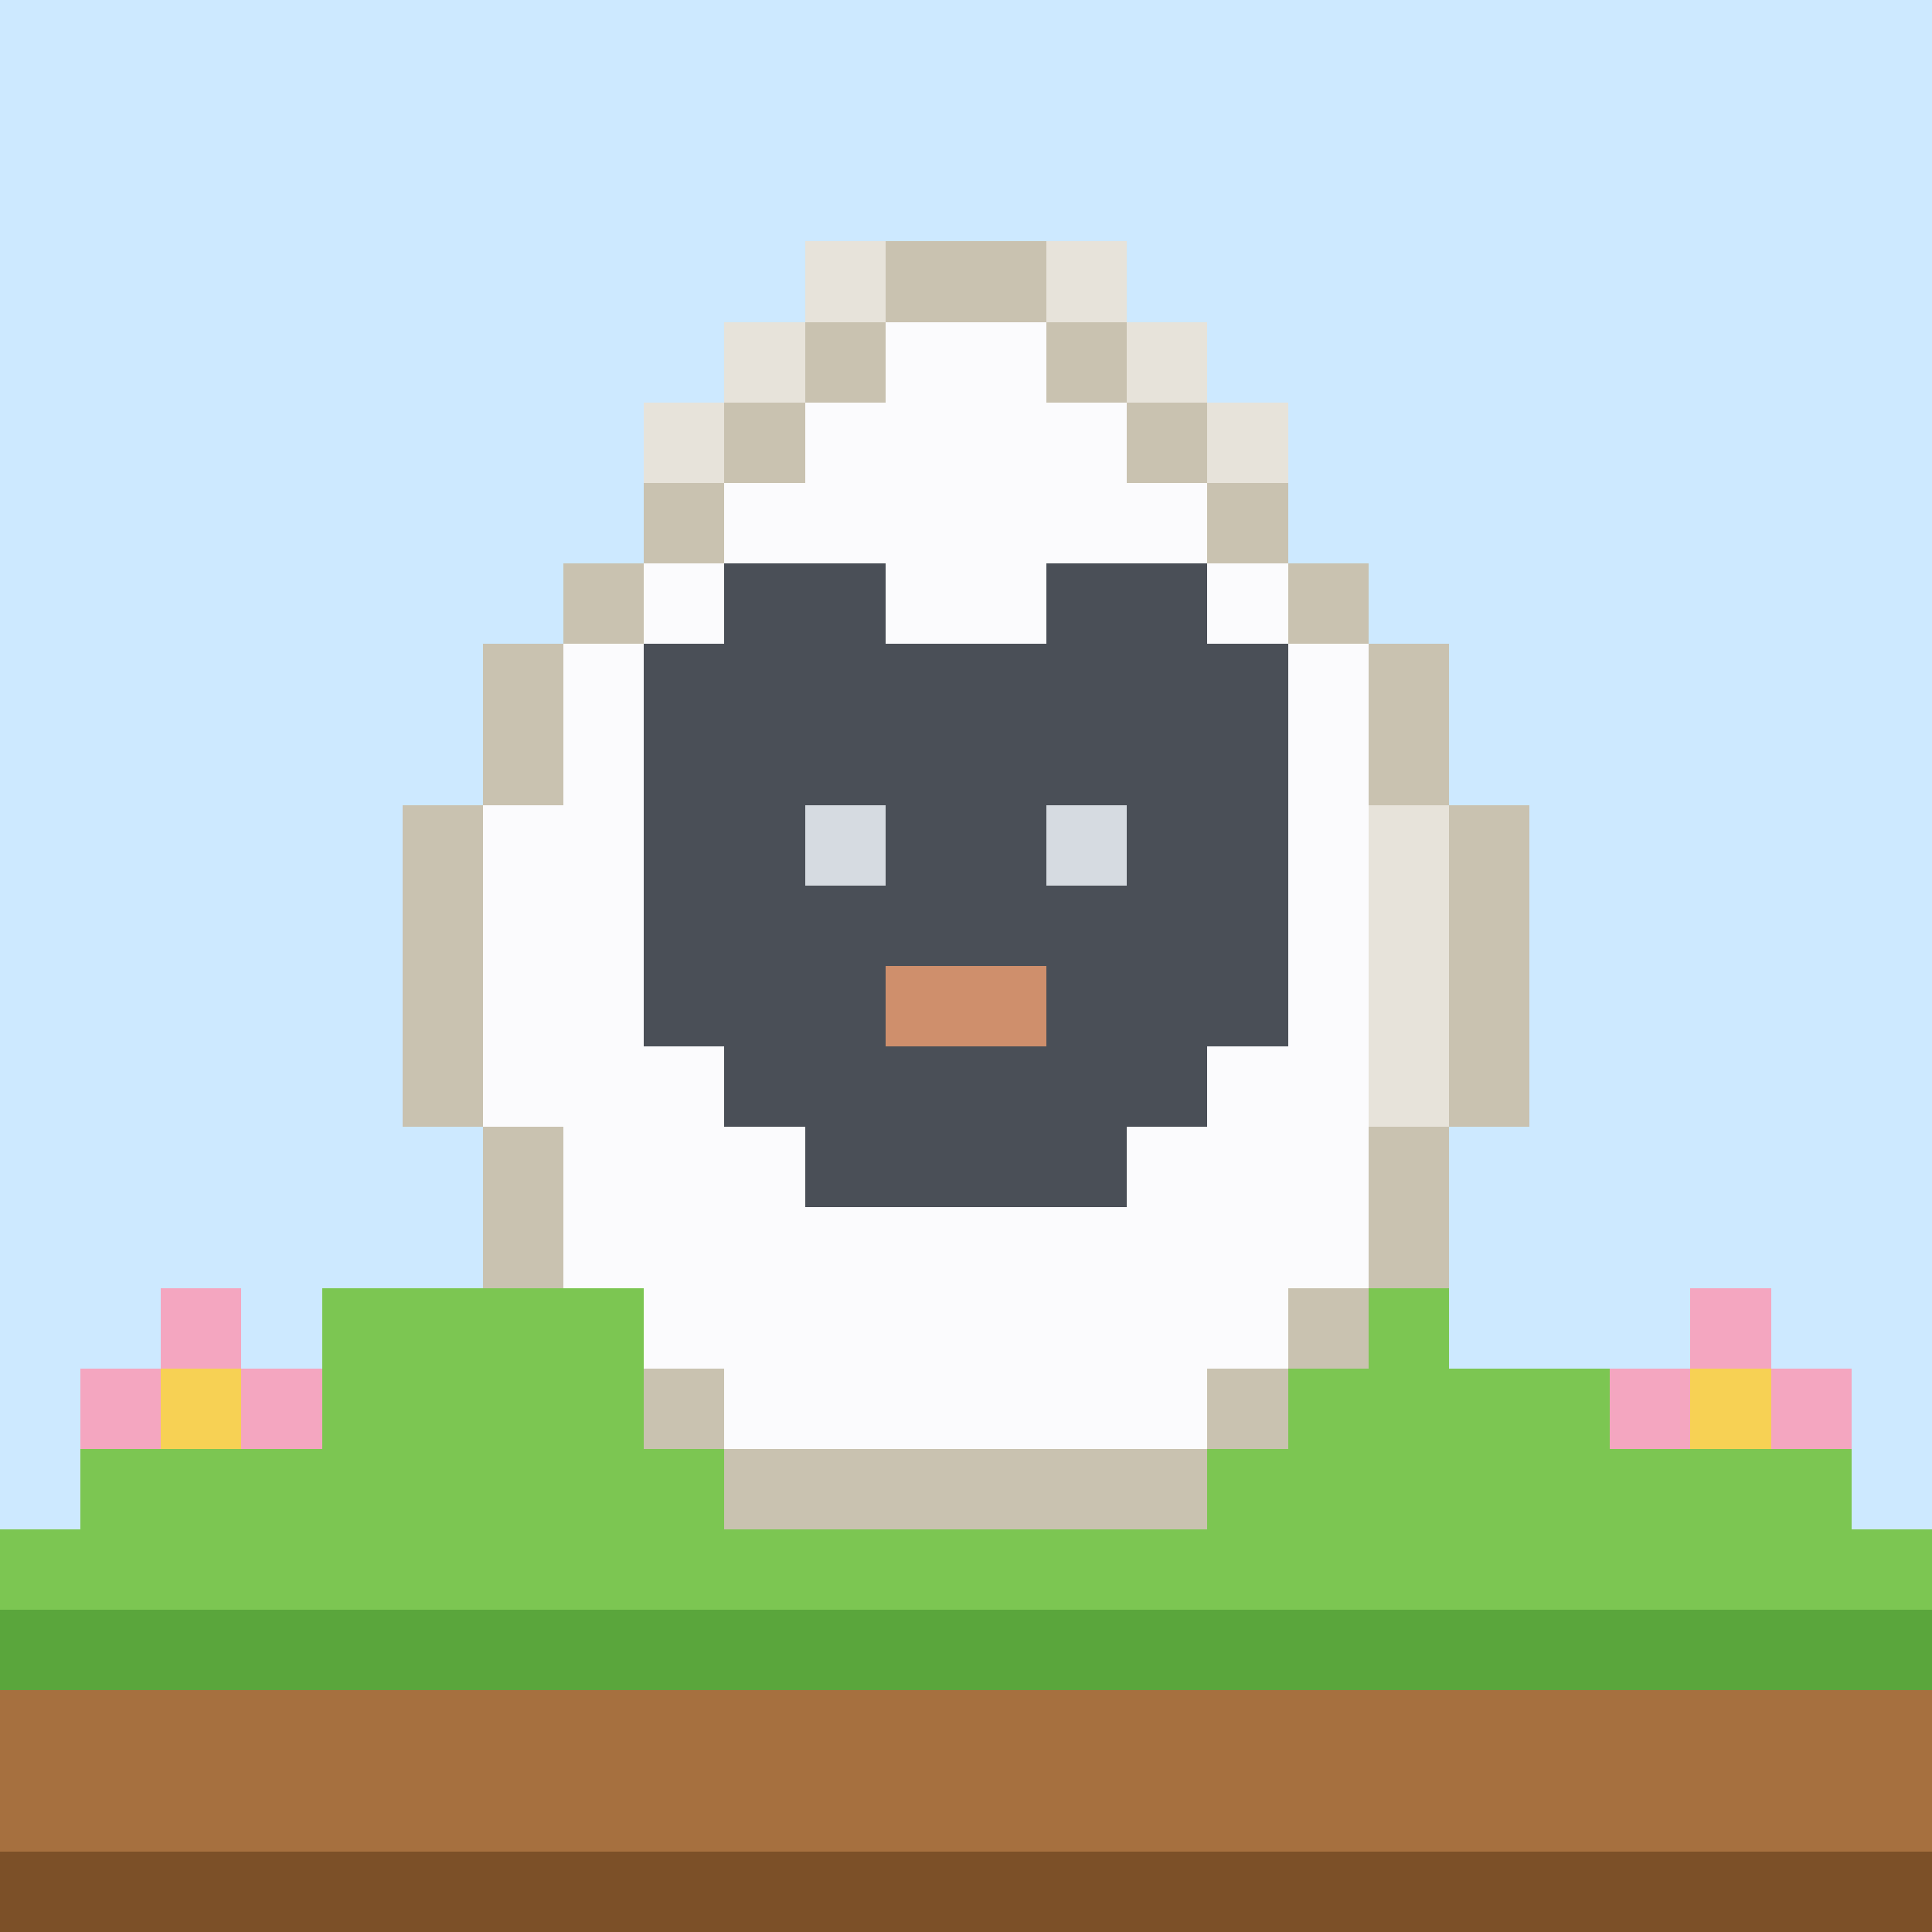
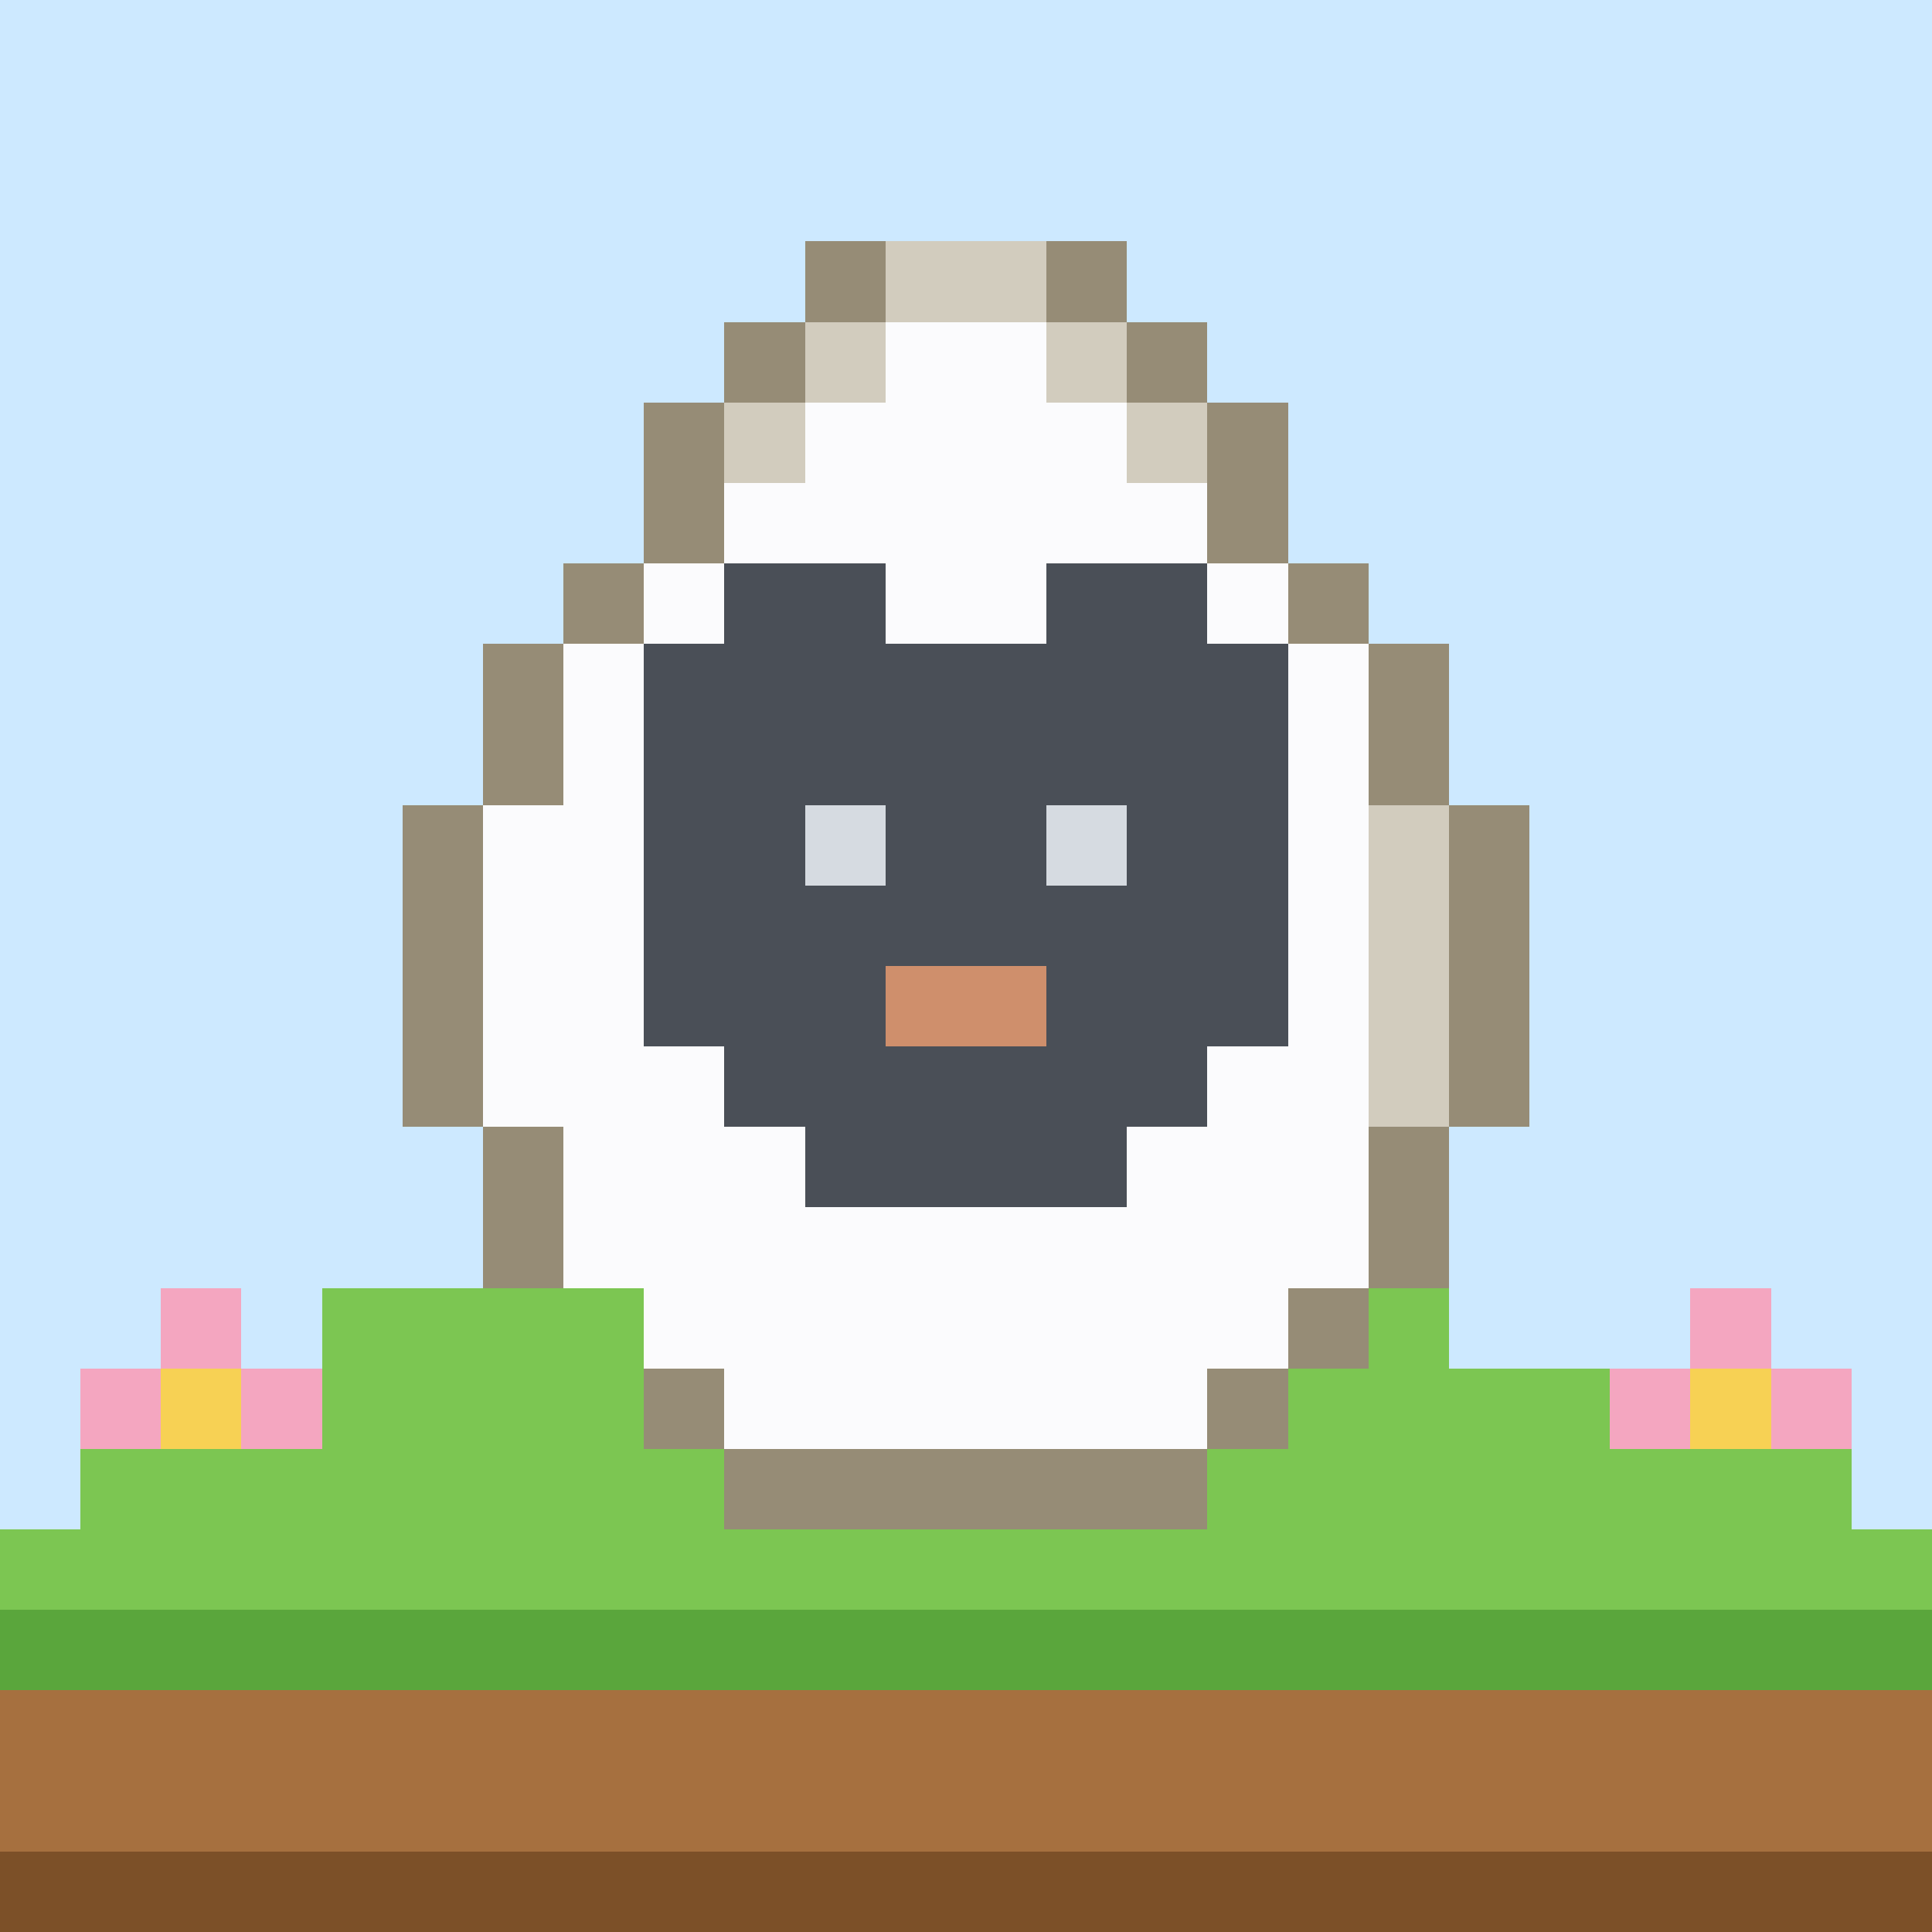
<svg xmlns="http://www.w3.org/2000/svg" viewBox="0 0 24 24" shape-rendering="crispEdges">
  <rect x="0" y="0" width="1.02" height="1.02" fill="#CDE9FF" />
  <rect x="1" y="0" width="1.02" height="1.02" fill="#CDE9FF" />
  <rect x="2" y="0" width="1.02" height="1.02" fill="#CDE9FF" />
  <rect x="3" y="0" width="1.02" height="1.02" fill="#CDE9FF" />
  <rect x="4" y="0" width="1.02" height="1.02" fill="#CDE9FF" />
  <rect x="5" y="0" width="1.02" height="1.02" fill="#CDE9FF" />
  <rect x="6" y="0" width="1.02" height="1.02" fill="#CDE9FF" />
  <rect x="7" y="0" width="1.02" height="1.02" fill="#CDE9FF" />
  <rect x="8" y="0" width="1.02" height="1.02" fill="#CDE9FF" />
  <rect x="9" y="0" width="1.02" height="1.02" fill="#CDE9FF" />
  <rect x="10" y="0" width="1.02" height="1.02" fill="#CDE9FF" />
  <rect x="11" y="0" width="1.02" height="1.02" fill="#CDE9FF" />
  <rect x="12" y="0" width="1.02" height="1.02" fill="#CDE9FF" />
  <rect x="13" y="0" width="1.02" height="1.02" fill="#CDE9FF" />
  <rect x="14" y="0" width="1.02" height="1.02" fill="#CDE9FF" />
  <rect x="15" y="0" width="1.02" height="1.02" fill="#CDE9FF" />
  <rect x="16" y="0" width="1.02" height="1.02" fill="#CDE9FF" />
  <rect x="17" y="0" width="1.02" height="1.02" fill="#CDE9FF" />
  <rect x="18" y="0" width="1.02" height="1.02" fill="#CDE9FF" />
  <rect x="19" y="0" width="1.02" height="1.02" fill="#CDE9FF" />
  <rect x="20" y="0" width="1.02" height="1.02" fill="#CDE9FF" />
  <rect x="21" y="0" width="1.02" height="1.02" fill="#CDE9FF" />
  <rect x="22" y="0" width="1.02" height="1.02" fill="#CDE9FF" />
  <rect x="23" y="0" width="1.02" height="1.02" fill="#CDE9FF" />
  <rect x="0" y="1" width="1.02" height="1.02" fill="#CDE9FF" />
  <rect x="1" y="1" width="1.02" height="1.02" fill="#CDE9FF" />
  <rect x="2" y="1" width="1.02" height="1.02" fill="#CDE9FF" />
  <rect x="3" y="1" width="1.02" height="1.02" fill="#CDE9FF" />
  <rect x="4" y="1" width="1.02" height="1.02" fill="#CDE9FF" />
  <rect x="5" y="1" width="1.02" height="1.02" fill="#CDE9FF" />
  <rect x="6" y="1" width="1.02" height="1.02" fill="#CDE9FF" />
  <rect x="7" y="1" width="1.02" height="1.02" fill="#CDE9FF" />
  <rect x="8" y="1" width="1.02" height="1.02" fill="#CDE9FF" />
  <rect x="9" y="1" width="1.02" height="1.02" fill="#CDE9FF" />
  <rect x="10" y="1" width="1.02" height="1.02" fill="#CDE9FF" />
  <rect x="11" y="1" width="1.02" height="1.02" fill="#CDE9FF" />
  <rect x="12" y="1" width="1.02" height="1.02" fill="#CDE9FF" />
  <rect x="13" y="1" width="1.02" height="1.02" fill="#CDE9FF" />
  <rect x="14" y="1" width="1.02" height="1.02" fill="#CDE9FF" />
  <rect x="15" y="1" width="1.02" height="1.02" fill="#CDE9FF" />
  <rect x="16" y="1" width="1.02" height="1.02" fill="#CDE9FF" />
  <rect x="17" y="1" width="1.02" height="1.02" fill="#CDE9FF" />
  <rect x="18" y="1" width="1.02" height="1.02" fill="#CDE9FF" />
  <rect x="19" y="1" width="1.02" height="1.02" fill="#CDE9FF" />
  <rect x="20" y="1" width="1.02" height="1.02" fill="#CDE9FF" />
  <rect x="21" y="1" width="1.02" height="1.02" fill="#CDE9FF" />
  <rect x="22" y="1" width="1.02" height="1.02" fill="#CDE9FF" />
  <rect x="23" y="1" width="1.02" height="1.02" fill="#CDE9FF" />
  <rect x="0" y="2" width="1.02" height="1.02" fill="#CDE9FF" />
  <rect x="1" y="2" width="1.02" height="1.02" fill="#CDE9FF" />
  <rect x="2" y="2" width="1.02" height="1.02" fill="#CDE9FF" />
  <rect x="3" y="2" width="1.02" height="1.02" fill="#CDE9FF" />
  <rect x="4" y="2" width="1.02" height="1.02" fill="#CDE9FF" />
  <rect x="5" y="2" width="1.02" height="1.02" fill="#CDE9FF" />
  <rect x="6" y="2" width="1.02" height="1.02" fill="#CDE9FF" />
  <rect x="7" y="2" width="1.02" height="1.02" fill="#CDE9FF" />
  <rect x="8" y="2" width="1.02" height="1.02" fill="#CDE9FF" />
  <rect x="9" y="2" width="1.02" height="1.02" fill="#CDE9FF" />
  <rect x="10" y="2" width="1.02" height="1.02" fill="#CDE9FF" />
  <rect x="11" y="2" width="1.02" height="1.02" fill="#CDE9FF" />
  <rect x="12" y="2" width="1.02" height="1.02" fill="#CDE9FF" />
  <rect x="13" y="2" width="1.02" height="1.02" fill="#CDE9FF" />
  <rect x="14" y="2" width="1.02" height="1.02" fill="#CDE9FF" />
  <rect x="15" y="2" width="1.02" height="1.02" fill="#CDE9FF" />
  <rect x="16" y="2" width="1.02" height="1.02" fill="#CDE9FF" />
  <rect x="17" y="2" width="1.02" height="1.02" fill="#CDE9FF" />
  <rect x="18" y="2" width="1.02" height="1.02" fill="#CDE9FF" />
  <rect x="19" y="2" width="1.02" height="1.02" fill="#CDE9FF" />
  <rect x="20" y="2" width="1.02" height="1.02" fill="#CDE9FF" />
  <rect x="21" y="2" width="1.02" height="1.02" fill="#CDE9FF" />
  <rect x="22" y="2" width="1.02" height="1.02" fill="#CDE9FF" />
  <rect x="23" y="2" width="1.02" height="1.02" fill="#CDE9FF" />
  <rect x="0" y="3" width="1.02" height="1.02" fill="#CDE9FF" />
  <rect x="1" y="3" width="1.02" height="1.02" fill="#CDE9FF" />
  <rect x="2" y="3" width="1.02" height="1.02" fill="#CDE9FF" />
  <rect x="3" y="3" width="1.02" height="1.02" fill="#CDE9FF" />
  <rect x="4" y="3" width="1.02" height="1.02" fill="#CDE9FF" />
  <rect x="5" y="3" width="1.02" height="1.02" fill="#CDE9FF" />
  <rect x="6" y="3" width="1.02" height="1.02" fill="#CDE9FF" />
  <rect x="7" y="3" width="1.02" height="1.02" fill="#CDE9FF" />
  <rect x="8" y="3" width="1.02" height="1.02" fill="#CDE9FF" />
  <rect x="9" y="3" width="1.02" height="1.02" fill="#CDE9FF" />
-   <rect x="10" y="3" width="1.02" height="1.02" fill="#E7E3DA" />
-   <rect x="11" y="3" width="1.02" height="1.02" fill="#c9c2b0" />
-   <rect x="12" y="3" width="1.02" height="1.02" fill="#c9c2b0" />
-   <rect x="13" y="3" width="1.02" height="1.02" fill="#E7E3DA" />
+   <rect x="10" y="3" width="1.02" height="1.02" fill="#968c76" />
+   <rect x="11" y="3" width="1.02" height="1.02" fill="#d2ccbe" />
+   <rect x="12" y="3" width="1.02" height="1.02" fill="#d2ccbe" />
+   <rect x="13" y="3" width="1.02" height="1.02" fill="#968c76" />
  <rect x="14" y="3" width="1.02" height="1.02" fill="#CDE9FF" />
  <rect x="15" y="3" width="1.02" height="1.02" fill="#CDE9FF" />
  <rect x="16" y="3" width="1.02" height="1.02" fill="#CDE9FF" />
  <rect x="17" y="3" width="1.02" height="1.02" fill="#CDE9FF" />
  <rect x="18" y="3" width="1.02" height="1.02" fill="#CDE9FF" />
  <rect x="19" y="3" width="1.02" height="1.02" fill="#CDE9FF" />
  <rect x="20" y="3" width="1.02" height="1.02" fill="#CDE9FF" />
  <rect x="21" y="3" width="1.02" height="1.02" fill="#CDE9FF" />
  <rect x="22" y="3" width="1.02" height="1.02" fill="#CDE9FF" />
  <rect x="23" y="3" width="1.02" height="1.02" fill="#CDE9FF" />
  <rect x="0" y="4" width="1.02" height="1.02" fill="#CDE9FF" />
  <rect x="1" y="4" width="1.02" height="1.02" fill="#CDE9FF" />
  <rect x="2" y="4" width="1.02" height="1.02" fill="#CDE9FF" />
  <rect x="3" y="4" width="1.02" height="1.02" fill="#CDE9FF" />
  <rect x="4" y="4" width="1.02" height="1.02" fill="#CDE9FF" />
  <rect x="5" y="4" width="1.02" height="1.02" fill="#CDE9FF" />
  <rect x="6" y="4" width="1.02" height="1.02" fill="#CDE9FF" />
  <rect x="7" y="4" width="1.02" height="1.02" fill="#CDE9FF" />
  <rect x="8" y="4" width="1.02" height="1.02" fill="#CDE9FF" />
-   <rect x="9" y="4" width="1.02" height="1.02" fill="#E7E3DA" />
-   <rect x="10" y="4" width="1.02" height="1.02" fill="#c9c2b0" />
+   <rect x="9" y="4" width="1.02" height="1.02" fill="#968c76" />
+   <rect x="10" y="4" width="1.02" height="1.02" fill="#d2ccbe" />
  <rect x="11" y="4" width="1.02" height="1.02" fill="#FBFBFD" />
  <rect x="12" y="4" width="1.02" height="1.02" fill="#FBFBFD" />
-   <rect x="13" y="4" width="1.02" height="1.02" fill="#c9c2b0" />
-   <rect x="14" y="4" width="1.02" height="1.02" fill="#E7E3DA" />
+   <rect x="13" y="4" width="1.02" height="1.02" fill="#d2ccbe" />
+   <rect x="14" y="4" width="1.02" height="1.02" fill="#968c76" />
  <rect x="15" y="4" width="1.02" height="1.02" fill="#CDE9FF" />
  <rect x="16" y="4" width="1.02" height="1.02" fill="#CDE9FF" />
  <rect x="17" y="4" width="1.02" height="1.02" fill="#CDE9FF" />
  <rect x="18" y="4" width="1.02" height="1.02" fill="#CDE9FF" />
  <rect x="19" y="4" width="1.02" height="1.02" fill="#CDE9FF" />
  <rect x="20" y="4" width="1.02" height="1.02" fill="#CDE9FF" />
  <rect x="21" y="4" width="1.02" height="1.02" fill="#CDE9FF" />
  <rect x="22" y="4" width="1.02" height="1.02" fill="#CDE9FF" />
  <rect x="23" y="4" width="1.02" height="1.02" fill="#CDE9FF" />
  <rect x="0" y="5" width="1.02" height="1.02" fill="#CDE9FF" />
  <rect x="1" y="5" width="1.02" height="1.02" fill="#CDE9FF" />
  <rect x="2" y="5" width="1.02" height="1.02" fill="#CDE9FF" />
  <rect x="3" y="5" width="1.02" height="1.02" fill="#CDE9FF" />
  <rect x="4" y="5" width="1.02" height="1.02" fill="#CDE9FF" />
  <rect x="5" y="5" width="1.02" height="1.02" fill="#CDE9FF" />
  <rect x="6" y="5" width="1.02" height="1.02" fill="#CDE9FF" />
  <rect x="7" y="5" width="1.02" height="1.02" fill="#CDE9FF" />
-   <rect x="8" y="5" width="1.02" height="1.02" fill="#E7E3DA" />
-   <rect x="9" y="5" width="1.02" height="1.02" fill="#c9c2b0" />
+   <rect x="8" y="5" width="1.02" height="1.02" fill="#968c76" />
+   <rect x="9" y="5" width="1.02" height="1.02" fill="#d2ccbe" />
  <rect x="10" y="5" width="1.02" height="1.02" fill="#FBFBFD" />
  <rect x="11" y="5" width="1.02" height="1.02" fill="#FBFBFD" />
  <rect x="12" y="5" width="1.02" height="1.02" fill="#FBFBFD" />
  <rect x="13" y="5" width="1.02" height="1.02" fill="#FBFBFD" />
-   <rect x="14" y="5" width="1.02" height="1.02" fill="#c9c2b0" />
-   <rect x="15" y="5" width="1.02" height="1.02" fill="#E7E3DA" />
+   <rect x="14" y="5" width="1.02" height="1.02" fill="#d2ccbe" />
+   <rect x="15" y="5" width="1.02" height="1.02" fill="#968c76" />
  <rect x="16" y="5" width="1.02" height="1.02" fill="#CDE9FF" />
  <rect x="17" y="5" width="1.02" height="1.02" fill="#CDE9FF" />
  <rect x="18" y="5" width="1.02" height="1.02" fill="#CDE9FF" />
  <rect x="19" y="5" width="1.02" height="1.02" fill="#CDE9FF" />
  <rect x="20" y="5" width="1.02" height="1.02" fill="#CDE9FF" />
  <rect x="21" y="5" width="1.02" height="1.02" fill="#CDE9FF" />
  <rect x="22" y="5" width="1.02" height="1.02" fill="#CDE9FF" />
  <rect x="23" y="5" width="1.02" height="1.02" fill="#CDE9FF" />
  <rect x="0" y="6" width="1.02" height="1.02" fill="#CDE9FF" />
  <rect x="1" y="6" width="1.02" height="1.02" fill="#CDE9FF" />
  <rect x="2" y="6" width="1.02" height="1.02" fill="#CDE9FF" />
  <rect x="3" y="6" width="1.02" height="1.02" fill="#CDE9FF" />
  <rect x="4" y="6" width="1.02" height="1.02" fill="#CDE9FF" />
  <rect x="5" y="6" width="1.02" height="1.02" fill="#CDE9FF" />
  <rect x="6" y="6" width="1.02" height="1.02" fill="#CDE9FF" />
  <rect x="7" y="6" width="1.02" height="1.02" fill="#CDE9FF" />
-   <rect x="8" y="6" width="1.02" height="1.02" fill="#c9c2b0" />
+   <rect x="8" y="6" width="1.02" height="1.02" fill="#968c76" />
  <rect x="9" y="6" width="1.02" height="1.02" fill="#FBFBFD" />
  <rect x="10" y="6" width="1.02" height="1.02" fill="#FBFBFD" />
  <rect x="11" y="6" width="1.02" height="1.02" fill="#FBFBFD" />
  <rect x="12" y="6" width="1.02" height="1.02" fill="#FBFBFD" />
  <rect x="13" y="6" width="1.02" height="1.02" fill="#FBFBFD" />
  <rect x="14" y="6" width="1.02" height="1.02" fill="#FBFBFD" />
-   <rect x="15" y="6" width="1.02" height="1.02" fill="#c9c2b0" />
+   <rect x="15" y="6" width="1.02" height="1.02" fill="#968c76" />
  <rect x="16" y="6" width="1.02" height="1.02" fill="#CDE9FF" />
  <rect x="17" y="6" width="1.02" height="1.02" fill="#CDE9FF" />
  <rect x="18" y="6" width="1.02" height="1.02" fill="#CDE9FF" />
  <rect x="19" y="6" width="1.02" height="1.02" fill="#CDE9FF" />
  <rect x="20" y="6" width="1.02" height="1.02" fill="#CDE9FF" />
  <rect x="21" y="6" width="1.02" height="1.02" fill="#CDE9FF" />
  <rect x="22" y="6" width="1.02" height="1.02" fill="#CDE9FF" />
  <rect x="23" y="6" width="1.02" height="1.02" fill="#CDE9FF" />
  <rect x="0" y="7" width="1.02" height="1.02" fill="#CDE9FF" />
  <rect x="1" y="7" width="1.02" height="1.02" fill="#CDE9FF" />
  <rect x="2" y="7" width="1.02" height="1.02" fill="#CDE9FF" />
  <rect x="3" y="7" width="1.02" height="1.02" fill="#CDE9FF" />
  <rect x="4" y="7" width="1.02" height="1.02" fill="#CDE9FF" />
  <rect x="5" y="7" width="1.02" height="1.02" fill="#CDE9FF" />
  <rect x="6" y="7" width="1.02" height="1.02" fill="#CDE9FF" />
-   <rect x="7" y="7" width="1.02" height="1.02" fill="#c9c2b0" />
+   <rect x="7" y="7" width="1.02" height="1.02" fill="#968c76" />
  <rect x="8" y="7" width="1.02" height="1.02" fill="#FBFBFD" />
  <rect x="9" y="7" width="1.02" height="1.02" fill="#4a4f57" />
  <rect x="10" y="7" width="1.02" height="1.02" fill="#4a4f57" />
  <rect x="11" y="7" width="1.02" height="1.02" fill="#FBFBFD" />
  <rect x="12" y="7" width="1.02" height="1.02" fill="#FBFBFD" />
  <rect x="13" y="7" width="1.02" height="1.02" fill="#4a4f57" />
  <rect x="14" y="7" width="1.02" height="1.02" fill="#4a4f57" />
  <rect x="15" y="7" width="1.02" height="1.02" fill="#FBFBFD" />
-   <rect x="16" y="7" width="1.02" height="1.02" fill="#c9c2b0" />
+   <rect x="16" y="7" width="1.02" height="1.02" fill="#968c76" />
  <rect x="17" y="7" width="1.02" height="1.02" fill="#CDE9FF" />
  <rect x="18" y="7" width="1.02" height="1.02" fill="#CDE9FF" />
  <rect x="19" y="7" width="1.02" height="1.02" fill="#CDE9FF" />
  <rect x="20" y="7" width="1.02" height="1.02" fill="#CDE9FF" />
  <rect x="21" y="7" width="1.02" height="1.02" fill="#CDE9FF" />
  <rect x="22" y="7" width="1.02" height="1.02" fill="#CDE9FF" />
  <rect x="23" y="7" width="1.02" height="1.02" fill="#CDE9FF" />
  <rect x="0" y="8" width="1.02" height="1.02" fill="#CDE9FF" />
  <rect x="1" y="8" width="1.02" height="1.02" fill="#CDE9FF" />
  <rect x="2" y="8" width="1.02" height="1.02" fill="#CDE9FF" />
  <rect x="3" y="8" width="1.02" height="1.02" fill="#CDE9FF" />
  <rect x="4" y="8" width="1.02" height="1.02" fill="#CDE9FF" />
  <rect x="5" y="8" width="1.02" height="1.02" fill="#CDE9FF" />
-   <rect x="6" y="8" width="1.02" height="1.02" fill="#c9c2b0" />
+   <rect x="6" y="8" width="1.02" height="1.02" fill="#968c76" />
  <rect x="7" y="8" width="1.02" height="1.02" fill="#FBFBFD" />
  <rect x="8" y="8" width="1.02" height="1.02" fill="#4a4f57" />
  <rect x="9" y="8" width="1.02" height="1.02" fill="#4a4f57" />
  <rect x="10" y="8" width="1.02" height="1.02" fill="#4a4f57" />
  <rect x="11" y="8" width="1.02" height="1.02" fill="#4a4f57" />
  <rect x="12" y="8" width="1.02" height="1.02" fill="#4a4f57" />
  <rect x="13" y="8" width="1.02" height="1.02" fill="#4a4f57" />
  <rect x="14" y="8" width="1.02" height="1.02" fill="#4a4f57" />
  <rect x="15" y="8" width="1.02" height="1.02" fill="#4a4f57" />
  <rect x="16" y="8" width="1.02" height="1.02" fill="#FBFBFD" />
-   <rect x="17" y="8" width="1.02" height="1.02" fill="#c9c2b0" />
+   <rect x="17" y="8" width="1.02" height="1.02" fill="#968c76" />
  <rect x="18" y="8" width="1.02" height="1.02" fill="#CDE9FF" />
  <rect x="19" y="8" width="1.02" height="1.02" fill="#CDE9FF" />
  <rect x="20" y="8" width="1.02" height="1.02" fill="#CDE9FF" />
  <rect x="21" y="8" width="1.02" height="1.02" fill="#CDE9FF" />
  <rect x="22" y="8" width="1.02" height="1.02" fill="#CDE9FF" />
  <rect x="23" y="8" width="1.02" height="1.02" fill="#CDE9FF" />
  <rect x="0" y="9" width="1.02" height="1.02" fill="#CDE9FF" />
  <rect x="1" y="9" width="1.02" height="1.02" fill="#CDE9FF" />
  <rect x="2" y="9" width="1.02" height="1.02" fill="#CDE9FF" />
  <rect x="3" y="9" width="1.02" height="1.02" fill="#CDE9FF" />
  <rect x="4" y="9" width="1.02" height="1.02" fill="#CDE9FF" />
  <rect x="5" y="9" width="1.02" height="1.02" fill="#CDE9FF" />
-   <rect x="6" y="9" width="1.02" height="1.02" fill="#c9c2b0" />
+   <rect x="6" y="9" width="1.02" height="1.02" fill="#968c76" />
  <rect x="7" y="9" width="1.02" height="1.02" fill="#FBFBFD" />
  <rect x="8" y="9" width="1.02" height="1.02" fill="#4a4f57" />
  <rect x="9" y="9" width="1.02" height="1.02" fill="#4a4f57" />
  <rect x="10" y="9" width="1.02" height="1.02" fill="#4a4f57" />
  <rect x="11" y="9" width="1.02" height="1.02" fill="#4a4f57" />
  <rect x="12" y="9" width="1.02" height="1.02" fill="#4a4f57" />
  <rect x="13" y="9" width="1.02" height="1.02" fill="#4a4f57" />
  <rect x="14" y="9" width="1.02" height="1.02" fill="#4a4f57" />
  <rect x="15" y="9" width="1.02" height="1.02" fill="#4a4f57" />
  <rect x="16" y="9" width="1.02" height="1.02" fill="#FBFBFD" />
-   <rect x="17" y="9" width="1.02" height="1.02" fill="#c9c2b0" />
+   <rect x="17" y="9" width="1.02" height="1.02" fill="#968c76" />
  <rect x="18" y="9" width="1.02" height="1.02" fill="#CDE9FF" />
  <rect x="19" y="9" width="1.02" height="1.02" fill="#CDE9FF" />
  <rect x="20" y="9" width="1.02" height="1.02" fill="#CDE9FF" />
  <rect x="21" y="9" width="1.02" height="1.02" fill="#CDE9FF" />
  <rect x="22" y="9" width="1.02" height="1.02" fill="#CDE9FF" />
  <rect x="23" y="9" width="1.02" height="1.02" fill="#CDE9FF" />
  <rect x="0" y="10" width="1.02" height="1.02" fill="#CDE9FF" />
  <rect x="1" y="10" width="1.02" height="1.02" fill="#CDE9FF" />
  <rect x="2" y="10" width="1.02" height="1.02" fill="#CDE9FF" />
  <rect x="3" y="10" width="1.02" height="1.02" fill="#CDE9FF" />
  <rect x="4" y="10" width="1.02" height="1.02" fill="#CDE9FF" />
-   <rect x="5" y="10" width="1.02" height="1.02" fill="#c9c2b0" />
+   <rect x="5" y="10" width="1.02" height="1.02" fill="#968c76" />
  <rect x="6" y="10" width="1.02" height="1.02" fill="#FBFBFD" />
  <rect x="7" y="10" width="1.02" height="1.02" fill="#FBFBFD" />
  <rect x="8" y="10" width="1.02" height="1.02" fill="#4a4f57" />
  <rect x="9" y="10" width="1.02" height="1.02" fill="#4a4f57" />
  <rect x="10" y="10" width="1.02" height="1.02" fill="#d6dbe1" />
  <rect x="11" y="10" width="1.02" height="1.02" fill="#4a4f57" />
  <rect x="12" y="10" width="1.02" height="1.02" fill="#4a4f57" />
  <rect x="13" y="10" width="1.02" height="1.02" fill="#d6dbe1" />
  <rect x="14" y="10" width="1.02" height="1.02" fill="#4a4f57" />
  <rect x="15" y="10" width="1.02" height="1.02" fill="#4a4f57" />
  <rect x="16" y="10" width="1.02" height="1.02" fill="#FBFBFD" />
-   <rect x="17" y="10" width="1.02" height="1.02" fill="#E7E3DA" />
-   <rect x="18" y="10" width="1.02" height="1.02" fill="#c9c2b0" />
+   <rect x="17" y="10" width="1.02" height="1.02" fill="#d2ccbe" />
+   <rect x="18" y="10" width="1.02" height="1.02" fill="#968c76" />
  <rect x="19" y="10" width="1.02" height="1.02" fill="#CDE9FF" />
  <rect x="20" y="10" width="1.02" height="1.02" fill="#CDE9FF" />
  <rect x="21" y="10" width="1.02" height="1.02" fill="#CDE9FF" />
  <rect x="22" y="10" width="1.02" height="1.02" fill="#CDE9FF" />
  <rect x="23" y="10" width="1.02" height="1.02" fill="#CDE9FF" />
  <rect x="0" y="11" width="1.02" height="1.02" fill="#CDE9FF" />
  <rect x="1" y="11" width="1.02" height="1.02" fill="#CDE9FF" />
  <rect x="2" y="11" width="1.02" height="1.02" fill="#CDE9FF" />
  <rect x="3" y="11" width="1.02" height="1.02" fill="#CDE9FF" />
  <rect x="4" y="11" width="1.02" height="1.02" fill="#CDE9FF" />
-   <rect x="5" y="11" width="1.02" height="1.02" fill="#c9c2b0" />
+   <rect x="5" y="11" width="1.02" height="1.02" fill="#968c76" />
  <rect x="6" y="11" width="1.02" height="1.02" fill="#FBFBFD" />
  <rect x="7" y="11" width="1.02" height="1.02" fill="#FBFBFD" />
  <rect x="8" y="11" width="1.02" height="1.02" fill="#4a4f57" />
  <rect x="9" y="11" width="1.02" height="1.02" fill="#4a4f57" />
  <rect x="10" y="11" width="1.02" height="1.02" fill="#4a4f57" />
  <rect x="11" y="11" width="1.02" height="1.02" fill="#4a4f57" />
  <rect x="12" y="11" width="1.02" height="1.02" fill="#4a4f57" />
  <rect x="13" y="11" width="1.02" height="1.02" fill="#4a4f57" />
  <rect x="14" y="11" width="1.02" height="1.02" fill="#4a4f57" />
  <rect x="15" y="11" width="1.02" height="1.02" fill="#4a4f57" />
  <rect x="16" y="11" width="1.02" height="1.02" fill="#FBFBFD" />
-   <rect x="17" y="11" width="1.02" height="1.02" fill="#E7E3DA" />
-   <rect x="18" y="11" width="1.02" height="1.02" fill="#c9c2b0" />
+   <rect x="17" y="11" width="1.02" height="1.02" fill="#d2ccbe" />
+   <rect x="18" y="11" width="1.02" height="1.02" fill="#968c76" />
  <rect x="19" y="11" width="1.02" height="1.02" fill="#CDE9FF" />
  <rect x="20" y="11" width="1.02" height="1.02" fill="#CDE9FF" />
  <rect x="21" y="11" width="1.02" height="1.02" fill="#CDE9FF" />
  <rect x="22" y="11" width="1.02" height="1.02" fill="#CDE9FF" />
  <rect x="23" y="11" width="1.02" height="1.02" fill="#CDE9FF" />
  <rect x="0" y="12" width="1.02" height="1.02" fill="#CDE9FF" />
  <rect x="1" y="12" width="1.02" height="1.02" fill="#CDE9FF" />
  <rect x="2" y="12" width="1.02" height="1.02" fill="#CDE9FF" />
  <rect x="3" y="12" width="1.02" height="1.02" fill="#CDE9FF" />
  <rect x="4" y="12" width="1.02" height="1.02" fill="#CDE9FF" />
-   <rect x="5" y="12" width="1.02" height="1.02" fill="#c9c2b0" />
+   <rect x="5" y="12" width="1.02" height="1.02" fill="#968c76" />
  <rect x="6" y="12" width="1.02" height="1.02" fill="#FBFBFD" />
  <rect x="7" y="12" width="1.02" height="1.02" fill="#FBFBFD" />
  <rect x="8" y="12" width="1.02" height="1.02" fill="#4a4f57" />
  <rect x="9" y="12" width="1.02" height="1.02" fill="#4a4f57" />
  <rect x="10" y="12" width="1.02" height="1.02" fill="#4a4f57" />
  <rect x="11" y="12" width="1.02" height="1.02" fill="#cf8f6c" />
  <rect x="12" y="12" width="1.02" height="1.02" fill="#cf8f6c" />
  <rect x="13" y="12" width="1.02" height="1.02" fill="#4a4f57" />
  <rect x="14" y="12" width="1.02" height="1.02" fill="#4a4f57" />
  <rect x="15" y="12" width="1.02" height="1.02" fill="#4a4f57" />
  <rect x="16" y="12" width="1.02" height="1.02" fill="#FBFBFD" />
-   <rect x="17" y="12" width="1.02" height="1.02" fill="#E7E3DA" />
-   <rect x="18" y="12" width="1.02" height="1.02" fill="#c9c2b0" />
+   <rect x="17" y="12" width="1.02" height="1.02" fill="#d2ccbe" />
+   <rect x="18" y="12" width="1.02" height="1.02" fill="#968c76" />
  <rect x="19" y="12" width="1.02" height="1.02" fill="#CDE9FF" />
  <rect x="20" y="12" width="1.02" height="1.02" fill="#CDE9FF" />
  <rect x="21" y="12" width="1.02" height="1.02" fill="#CDE9FF" />
  <rect x="22" y="12" width="1.02" height="1.02" fill="#CDE9FF" />
  <rect x="23" y="12" width="1.02" height="1.02" fill="#CDE9FF" />
  <rect x="0" y="13" width="1.02" height="1.02" fill="#CDE9FF" />
  <rect x="1" y="13" width="1.02" height="1.02" fill="#CDE9FF" />
  <rect x="2" y="13" width="1.02" height="1.02" fill="#CDE9FF" />
  <rect x="3" y="13" width="1.02" height="1.02" fill="#CDE9FF" />
  <rect x="4" y="13" width="1.02" height="1.02" fill="#CDE9FF" />
-   <rect x="5" y="13" width="1.02" height="1.02" fill="#c9c2b0" />
+   <rect x="5" y="13" width="1.02" height="1.02" fill="#968c76" />
  <rect x="6" y="13" width="1.02" height="1.02" fill="#FBFBFD" />
  <rect x="7" y="13" width="1.02" height="1.02" fill="#FBFBFD" />
  <rect x="8" y="13" width="1.02" height="1.02" fill="#FBFBFD" />
  <rect x="9" y="13" width="1.02" height="1.02" fill="#4a4f57" />
  <rect x="10" y="13" width="1.02" height="1.02" fill="#4a4f57" />
  <rect x="11" y="13" width="1.02" height="1.02" fill="#4a4f57" />
  <rect x="12" y="13" width="1.02" height="1.02" fill="#4a4f57" />
  <rect x="13" y="13" width="1.02" height="1.02" fill="#4a4f57" />
  <rect x="14" y="13" width="1.02" height="1.02" fill="#4a4f57" />
  <rect x="15" y="13" width="1.02" height="1.02" fill="#FBFBFD" />
  <rect x="16" y="13" width="1.02" height="1.02" fill="#FBFBFD" />
-   <rect x="17" y="13" width="1.02" height="1.02" fill="#E7E3DA" />
-   <rect x="18" y="13" width="1.02" height="1.02" fill="#c9c2b0" />
+   <rect x="17" y="13" width="1.02" height="1.02" fill="#d2ccbe" />
+   <rect x="18" y="13" width="1.02" height="1.02" fill="#968c76" />
  <rect x="19" y="13" width="1.02" height="1.02" fill="#CDE9FF" />
  <rect x="20" y="13" width="1.02" height="1.02" fill="#CDE9FF" />
  <rect x="21" y="13" width="1.02" height="1.02" fill="#CDE9FF" />
  <rect x="22" y="13" width="1.02" height="1.02" fill="#CDE9FF" />
  <rect x="23" y="13" width="1.02" height="1.02" fill="#CDE9FF" />
  <rect x="0" y="14" width="1.02" height="1.02" fill="#CDE9FF" />
  <rect x="1" y="14" width="1.02" height="1.02" fill="#CDE9FF" />
  <rect x="2" y="14" width="1.02" height="1.02" fill="#CDE9FF" />
  <rect x="3" y="14" width="1.02" height="1.02" fill="#CDE9FF" />
  <rect x="4" y="14" width="1.02" height="1.02" fill="#CDE9FF" />
  <rect x="5" y="14" width="1.02" height="1.02" fill="#CDE9FF" />
-   <rect x="6" y="14" width="1.02" height="1.02" fill="#c9c2b0" />
+   <rect x="6" y="14" width="1.02" height="1.02" fill="#968c76" />
  <rect x="7" y="14" width="1.02" height="1.02" fill="#FBFBFD" />
  <rect x="8" y="14" width="1.02" height="1.02" fill="#FBFBFD" />
  <rect x="9" y="14" width="1.02" height="1.02" fill="#FBFBFD" />
  <rect x="10" y="14" width="1.02" height="1.02" fill="#4a4f57" />
  <rect x="11" y="14" width="1.02" height="1.02" fill="#4a4f57" />
  <rect x="12" y="14" width="1.02" height="1.02" fill="#4a4f57" />
  <rect x="13" y="14" width="1.02" height="1.02" fill="#4a4f57" />
  <rect x="14" y="14" width="1.02" height="1.02" fill="#FBFBFD" />
  <rect x="15" y="14" width="1.02" height="1.02" fill="#FBFBFD" />
  <rect x="16" y="14" width="1.02" height="1.02" fill="#FBFBFD" />
-   <rect x="17" y="14" width="1.02" height="1.02" fill="#c9c2b0" />
+   <rect x="17" y="14" width="1.02" height="1.02" fill="#968c76" />
  <rect x="18" y="14" width="1.02" height="1.02" fill="#CDE9FF" />
  <rect x="19" y="14" width="1.02" height="1.02" fill="#CDE9FF" />
  <rect x="20" y="14" width="1.02" height="1.02" fill="#CDE9FF" />
  <rect x="21" y="14" width="1.02" height="1.02" fill="#CDE9FF" />
  <rect x="22" y="14" width="1.02" height="1.02" fill="#CDE9FF" />
  <rect x="23" y="14" width="1.02" height="1.02" fill="#CDE9FF" />
  <rect x="0" y="15" width="1.02" height="1.02" fill="#CDE9FF" />
  <rect x="1" y="15" width="1.02" height="1.02" fill="#CDE9FF" />
  <rect x="2" y="15" width="1.02" height="1.02" fill="#CDE9FF" />
  <rect x="3" y="15" width="1.02" height="1.02" fill="#CDE9FF" />
  <rect x="4" y="15" width="1.02" height="1.02" fill="#CDE9FF" />
  <rect x="5" y="15" width="1.02" height="1.02" fill="#CDE9FF" />
-   <rect x="6" y="15" width="1.02" height="1.02" fill="#c9c2b0" />
+   <rect x="6" y="15" width="1.02" height="1.02" fill="#968c76" />
  <rect x="7" y="15" width="1.02" height="1.02" fill="#FBFBFD" />
  <rect x="8" y="15" width="1.02" height="1.02" fill="#FBFBFD" />
  <rect x="9" y="15" width="1.02" height="1.02" fill="#FBFBFD" />
  <rect x="10" y="15" width="1.02" height="1.02" fill="#FBFBFD" />
  <rect x="11" y="15" width="1.02" height="1.02" fill="#FBFBFD" />
  <rect x="12" y="15" width="1.02" height="1.02" fill="#FBFBFD" />
  <rect x="13" y="15" width="1.02" height="1.02" fill="#FBFBFD" />
  <rect x="14" y="15" width="1.02" height="1.02" fill="#FBFBFD" />
  <rect x="15" y="15" width="1.02" height="1.02" fill="#FBFBFD" />
  <rect x="16" y="15" width="1.02" height="1.02" fill="#FBFBFD" />
-   <rect x="17" y="15" width="1.02" height="1.02" fill="#c9c2b0" />
+   <rect x="17" y="15" width="1.02" height="1.02" fill="#968c76" />
  <rect x="18" y="15" width="1.02" height="1.02" fill="#CDE9FF" />
  <rect x="19" y="15" width="1.02" height="1.02" fill="#CDE9FF" />
  <rect x="20" y="15" width="1.02" height="1.02" fill="#CDE9FF" />
  <rect x="21" y="15" width="1.02" height="1.02" fill="#CDE9FF" />
  <rect x="22" y="15" width="1.02" height="1.02" fill="#CDE9FF" />
  <rect x="23" y="15" width="1.02" height="1.02" fill="#CDE9FF" />
  <rect x="0" y="16" width="1.02" height="1.02" fill="#CDE9FF" />
  <rect x="1" y="16" width="1.02" height="1.02" fill="#CDE9FF" />
  <rect x="2" y="16" width="1.02" height="1.02" fill="#f4a6c0" />
  <rect x="3" y="16" width="1.02" height="1.02" fill="#CDE9FF" />
  <rect x="4" y="16" width="1.02" height="1.02" fill="#7cc652" />
  <rect x="5" y="16" width="1.02" height="1.02" fill="#7cc652" />
  <rect x="6" y="16" width="1.02" height="1.02" fill="#7cc652" />
  <rect x="7" y="16" width="1.02" height="1.02" fill="#7cc652" />
  <rect x="8" y="16" width="1.02" height="1.02" fill="#FBFBFD" />
  <rect x="9" y="16" width="1.02" height="1.02" fill="#FBFBFD" />
  <rect x="10" y="16" width="1.02" height="1.02" fill="#FBFBFD" />
  <rect x="11" y="16" width="1.02" height="1.02" fill="#FBFBFD" />
  <rect x="12" y="16" width="1.02" height="1.02" fill="#FBFBFD" />
  <rect x="13" y="16" width="1.02" height="1.02" fill="#FBFBFD" />
  <rect x="14" y="16" width="1.02" height="1.02" fill="#FBFBFD" />
  <rect x="15" y="16" width="1.02" height="1.02" fill="#FBFBFD" />
-   <rect x="16" y="16" width="1.02" height="1.02" fill="#c9c2b0" />
+   <rect x="16" y="16" width="1.02" height="1.02" fill="#968c76" />
  <rect x="17" y="16" width="1.02" height="1.02" fill="#7cc652" />
  <rect x="18" y="16" width="1.02" height="1.02" fill="#CDE9FF" />
  <rect x="19" y="16" width="1.02" height="1.02" fill="#CDE9FF" />
  <rect x="20" y="16" width="1.02" height="1.02" fill="#CDE9FF" />
  <rect x="21" y="16" width="1.02" height="1.02" fill="#f4a6c0" />
  <rect x="22" y="16" width="1.02" height="1.02" fill="#CDE9FF" />
  <rect x="23" y="16" width="1.02" height="1.02" fill="#CDE9FF" />
  <rect x="0" y="17" width="1.02" height="1.02" fill="#CDE9FF" />
  <rect x="1" y="17" width="1.02" height="1.02" fill="#f4a6c0" />
  <rect x="2" y="17" width="1.02" height="1.02" fill="#f7d154" />
  <rect x="3" y="17" width="1.02" height="1.02" fill="#f4a6c0" />
  <rect x="4" y="17" width="1.02" height="1.02" fill="#7cc652" />
  <rect x="5" y="17" width="1.02" height="1.02" fill="#7cc652" />
  <rect x="6" y="17" width="1.02" height="1.02" fill="#7cc652" />
  <rect x="7" y="17" width="1.02" height="1.02" fill="#7cc652" />
-   <rect x="8" y="17" width="1.02" height="1.02" fill="#c9c2b0" />
+   <rect x="8" y="17" width="1.02" height="1.02" fill="#968c76" />
  <rect x="9" y="17" width="1.02" height="1.02" fill="#FBFBFD" />
  <rect x="10" y="17" width="1.02" height="1.02" fill="#FBFBFD" />
  <rect x="11" y="17" width="1.02" height="1.02" fill="#FBFBFD" />
  <rect x="12" y="17" width="1.02" height="1.02" fill="#FBFBFD" />
  <rect x="13" y="17" width="1.02" height="1.02" fill="#FBFBFD" />
  <rect x="14" y="17" width="1.02" height="1.02" fill="#FBFBFD" />
-   <rect x="15" y="17" width="1.02" height="1.02" fill="#c9c2b0" />
+   <rect x="15" y="17" width="1.02" height="1.02" fill="#968c76" />
  <rect x="16" y="17" width="1.02" height="1.02" fill="#7cc652" />
  <rect x="17" y="17" width="1.02" height="1.02" fill="#7cc652" />
  <rect x="18" y="17" width="1.02" height="1.02" fill="#7cc652" />
  <rect x="19" y="17" width="1.02" height="1.02" fill="#7cc652" />
  <rect x="20" y="17" width="1.02" height="1.02" fill="#f4a6c0" />
  <rect x="21" y="17" width="1.02" height="1.02" fill="#f7d154" />
  <rect x="22" y="17" width="1.02" height="1.02" fill="#f4a6c0" />
  <rect x="23" y="17" width="1.02" height="1.02" fill="#CDE9FF" />
  <rect x="0" y="18" width="1.02" height="1.02" fill="#CDE9FF" />
  <rect x="1" y="18" width="1.02" height="1.02" fill="#7cc652" />
  <rect x="2" y="18" width="1.02" height="1.02" fill="#7cc652" />
  <rect x="3" y="18" width="1.02" height="1.02" fill="#7cc652" />
  <rect x="4" y="18" width="1.02" height="1.02" fill="#7cc652" />
  <rect x="5" y="18" width="1.02" height="1.02" fill="#7cc652" />
  <rect x="6" y="18" width="1.02" height="1.02" fill="#7cc652" />
  <rect x="7" y="18" width="1.02" height="1.02" fill="#7cc652" />
  <rect x="8" y="18" width="1.02" height="1.02" fill="#7cc652" />
-   <rect x="9" y="18" width="1.02" height="1.02" fill="#c9c2b0" />
-   <rect x="10" y="18" width="1.02" height="1.02" fill="#c9c2b0" />
-   <rect x="11" y="18" width="1.02" height="1.02" fill="#c9c2b0" />
-   <rect x="12" y="18" width="1.02" height="1.02" fill="#c9c2b0" />
-   <rect x="13" y="18" width="1.02" height="1.02" fill="#c9c2b0" />
-   <rect x="14" y="18" width="1.02" height="1.02" fill="#c9c2b0" />
+   <rect x="9" y="18" width="1.02" height="1.02" fill="#968c76" />
+   <rect x="10" y="18" width="1.02" height="1.02" fill="#968c76" />
+   <rect x="11" y="18" width="1.02" height="1.02" fill="#968c76" />
+   <rect x="12" y="18" width="1.02" height="1.02" fill="#968c76" />
+   <rect x="13" y="18" width="1.02" height="1.02" fill="#968c76" />
+   <rect x="14" y="18" width="1.02" height="1.02" fill="#968c76" />
  <rect x="15" y="18" width="1.02" height="1.02" fill="#7cc652" />
  <rect x="16" y="18" width="1.02" height="1.02" fill="#7cc652" />
  <rect x="17" y="18" width="1.02" height="1.02" fill="#7cc652" />
  <rect x="18" y="18" width="1.02" height="1.02" fill="#7cc652" />
  <rect x="19" y="18" width="1.02" height="1.02" fill="#7cc652" />
  <rect x="20" y="18" width="1.02" height="1.02" fill="#7cc652" />
  <rect x="21" y="18" width="1.02" height="1.02" fill="#7cc652" />
  <rect x="22" y="18" width="1.02" height="1.02" fill="#7cc652" />
  <rect x="23" y="18" width="1.02" height="1.02" fill="#CDE9FF" />
  <rect x="0" y="19" width="1.02" height="1.02" fill="#7cc652" />
  <rect x="1" y="19" width="1.02" height="1.02" fill="#7cc652" />
  <rect x="2" y="19" width="1.02" height="1.02" fill="#7cc652" />
  <rect x="3" y="19" width="1.02" height="1.02" fill="#7cc652" />
  <rect x="4" y="19" width="1.02" height="1.02" fill="#7cc652" />
  <rect x="5" y="19" width="1.02" height="1.02" fill="#7cc652" />
  <rect x="6" y="19" width="1.02" height="1.02" fill="#7cc652" />
  <rect x="7" y="19" width="1.02" height="1.02" fill="#7cc652" />
  <rect x="8" y="19" width="1.02" height="1.02" fill="#7cc652" />
  <rect x="9" y="19" width="1.02" height="1.02" fill="#7cc652" />
  <rect x="10" y="19" width="1.02" height="1.02" fill="#7cc652" />
  <rect x="11" y="19" width="1.02" height="1.02" fill="#7cc652" />
  <rect x="12" y="19" width="1.02" height="1.02" fill="#7cc652" />
  <rect x="13" y="19" width="1.02" height="1.02" fill="#7cc652" />
  <rect x="14" y="19" width="1.02" height="1.02" fill="#7cc652" />
  <rect x="15" y="19" width="1.02" height="1.02" fill="#7cc652" />
  <rect x="16" y="19" width="1.02" height="1.02" fill="#7cc652" />
  <rect x="17" y="19" width="1.02" height="1.02" fill="#7cc652" />
  <rect x="18" y="19" width="1.02" height="1.02" fill="#7cc652" />
  <rect x="19" y="19" width="1.02" height="1.02" fill="#7cc652" />
  <rect x="20" y="19" width="1.02" height="1.02" fill="#7cc652" />
  <rect x="21" y="19" width="1.02" height="1.02" fill="#7cc652" />
  <rect x="22" y="19" width="1.02" height="1.02" fill="#7cc652" />
  <rect x="23" y="19" width="1.02" height="1.02" fill="#7cc652" />
  <rect x="0" y="20" width="1.02" height="1.02" fill="#5aa63c" />
  <rect x="1" y="20" width="1.02" height="1.02" fill="#5aa63c" />
  <rect x="2" y="20" width="1.02" height="1.02" fill="#5aa63c" />
  <rect x="3" y="20" width="1.02" height="1.02" fill="#5aa63c" />
  <rect x="4" y="20" width="1.02" height="1.02" fill="#5aa63c" />
  <rect x="5" y="20" width="1.02" height="1.02" fill="#5aa63c" />
  <rect x="6" y="20" width="1.02" height="1.02" fill="#5aa63c" />
  <rect x="7" y="20" width="1.02" height="1.02" fill="#5aa63c" />
  <rect x="8" y="20" width="1.02" height="1.02" fill="#5aa63c" />
  <rect x="9" y="20" width="1.02" height="1.02" fill="#5aa63c" />
  <rect x="10" y="20" width="1.02" height="1.02" fill="#5aa63c" />
  <rect x="11" y="20" width="1.02" height="1.02" fill="#5aa63c" />
  <rect x="12" y="20" width="1.02" height="1.02" fill="#5aa63c" />
  <rect x="13" y="20" width="1.02" height="1.02" fill="#5aa63c" />
  <rect x="14" y="20" width="1.02" height="1.02" fill="#5aa63c" />
  <rect x="15" y="20" width="1.02" height="1.02" fill="#5aa63c" />
  <rect x="16" y="20" width="1.02" height="1.02" fill="#5aa63c" />
  <rect x="17" y="20" width="1.02" height="1.02" fill="#5aa63c" />
  <rect x="18" y="20" width="1.02" height="1.02" fill="#5aa63c" />
  <rect x="19" y="20" width="1.02" height="1.02" fill="#5aa63c" />
  <rect x="20" y="20" width="1.02" height="1.02" fill="#5aa63c" />
  <rect x="21" y="20" width="1.02" height="1.02" fill="#5aa63c" />
  <rect x="22" y="20" width="1.02" height="1.02" fill="#5aa63c" />
  <rect x="23" y="20" width="1.02" height="1.02" fill="#5aa63c" />
  <rect x="0" y="21" width="1.02" height="1.02" fill="#a6703f" />
  <rect x="1" y="21" width="1.02" height="1.02" fill="#a6703f" />
  <rect x="2" y="21" width="1.02" height="1.02" fill="#a6703f" />
  <rect x="3" y="21" width="1.02" height="1.02" fill="#a6703f" />
  <rect x="4" y="21" width="1.02" height="1.02" fill="#a6703f" />
  <rect x="5" y="21" width="1.02" height="1.02" fill="#a6703f" />
  <rect x="6" y="21" width="1.02" height="1.02" fill="#a6703f" />
  <rect x="7" y="21" width="1.02" height="1.02" fill="#a6703f" />
  <rect x="8" y="21" width="1.02" height="1.02" fill="#a6703f" />
  <rect x="9" y="21" width="1.02" height="1.02" fill="#a6703f" />
  <rect x="10" y="21" width="1.02" height="1.02" fill="#a6703f" />
  <rect x="11" y="21" width="1.02" height="1.02" fill="#a6703f" />
  <rect x="12" y="21" width="1.02" height="1.02" fill="#a6703f" />
  <rect x="13" y="21" width="1.02" height="1.02" fill="#a6703f" />
  <rect x="14" y="21" width="1.02" height="1.02" fill="#a6703f" />
  <rect x="15" y="21" width="1.02" height="1.02" fill="#a6703f" />
  <rect x="16" y="21" width="1.02" height="1.02" fill="#a6703f" />
  <rect x="17" y="21" width="1.02" height="1.02" fill="#a6703f" />
  <rect x="18" y="21" width="1.02" height="1.02" fill="#a6703f" />
  <rect x="19" y="21" width="1.02" height="1.02" fill="#a6703f" />
  <rect x="20" y="21" width="1.02" height="1.02" fill="#a6703f" />
  <rect x="21" y="21" width="1.02" height="1.02" fill="#a6703f" />
  <rect x="22" y="21" width="1.02" height="1.02" fill="#a6703f" />
  <rect x="23" y="21" width="1.02" height="1.02" fill="#a6703f" />
  <rect x="0" y="22" width="1.02" height="1.02" fill="#a6703f" />
  <rect x="1" y="22" width="1.02" height="1.02" fill="#a6703f" />
  <rect x="2" y="22" width="1.02" height="1.02" fill="#a6703f" />
  <rect x="3" y="22" width="1.02" height="1.02" fill="#a6703f" />
  <rect x="4" y="22" width="1.02" height="1.02" fill="#a6703f" />
  <rect x="5" y="22" width="1.02" height="1.02" fill="#a6703f" />
  <rect x="6" y="22" width="1.02" height="1.02" fill="#a6703f" />
  <rect x="7" y="22" width="1.02" height="1.02" fill="#a6703f" />
  <rect x="8" y="22" width="1.02" height="1.02" fill="#a6703f" />
  <rect x="9" y="22" width="1.02" height="1.02" fill="#a6703f" />
  <rect x="10" y="22" width="1.02" height="1.02" fill="#a6703f" />
  <rect x="11" y="22" width="1.02" height="1.02" fill="#a6703f" />
  <rect x="12" y="22" width="1.02" height="1.02" fill="#a6703f" />
  <rect x="13" y="22" width="1.02" height="1.02" fill="#a6703f" />
  <rect x="14" y="22" width="1.02" height="1.02" fill="#a6703f" />
  <rect x="15" y="22" width="1.02" height="1.02" fill="#a6703f" />
  <rect x="16" y="22" width="1.02" height="1.02" fill="#a6703f" />
  <rect x="17" y="22" width="1.02" height="1.02" fill="#a6703f" />
  <rect x="18" y="22" width="1.02" height="1.02" fill="#a6703f" />
  <rect x="19" y="22" width="1.02" height="1.02" fill="#a6703f" />
  <rect x="20" y="22" width="1.02" height="1.02" fill="#a6703f" />
  <rect x="21" y="22" width="1.02" height="1.02" fill="#a6703f" />
  <rect x="22" y="22" width="1.02" height="1.02" fill="#a6703f" />
  <rect x="23" y="22" width="1.02" height="1.02" fill="#a6703f" />
  <rect x="0" y="23" width="1.02" height="1.02" fill="#7c5028" />
  <rect x="1" y="23" width="1.02" height="1.02" fill="#7c5028" />
  <rect x="2" y="23" width="1.02" height="1.02" fill="#7c5028" />
  <rect x="3" y="23" width="1.02" height="1.02" fill="#7c5028" />
  <rect x="4" y="23" width="1.02" height="1.02" fill="#7c5028" />
  <rect x="5" y="23" width="1.02" height="1.02" fill="#7c5028" />
  <rect x="6" y="23" width="1.02" height="1.02" fill="#7c5028" />
  <rect x="7" y="23" width="1.02" height="1.02" fill="#7c5028" />
  <rect x="8" y="23" width="1.02" height="1.02" fill="#7c5028" />
  <rect x="9" y="23" width="1.02" height="1.02" fill="#7c5028" />
  <rect x="10" y="23" width="1.02" height="1.02" fill="#7c5028" />
  <rect x="11" y="23" width="1.02" height="1.02" fill="#7c5028" />
  <rect x="12" y="23" width="1.02" height="1.02" fill="#7c5028" />
  <rect x="13" y="23" width="1.02" height="1.02" fill="#7c5028" />
  <rect x="14" y="23" width="1.02" height="1.02" fill="#7c5028" />
  <rect x="15" y="23" width="1.02" height="1.02" fill="#7c5028" />
  <rect x="16" y="23" width="1.02" height="1.02" fill="#7c5028" />
  <rect x="17" y="23" width="1.02" height="1.02" fill="#7c5028" />
  <rect x="18" y="23" width="1.02" height="1.02" fill="#7c5028" />
  <rect x="19" y="23" width="1.02" height="1.02" fill="#7c5028" />
  <rect x="20" y="23" width="1.02" height="1.02" fill="#7c5028" />
  <rect x="21" y="23" width="1.02" height="1.02" fill="#7c5028" />
  <rect x="22" y="23" width="1.02" height="1.02" fill="#7c5028" />
  <rect x="23" y="23" width="1.02" height="1.02" fill="#7c5028" />
</svg>
